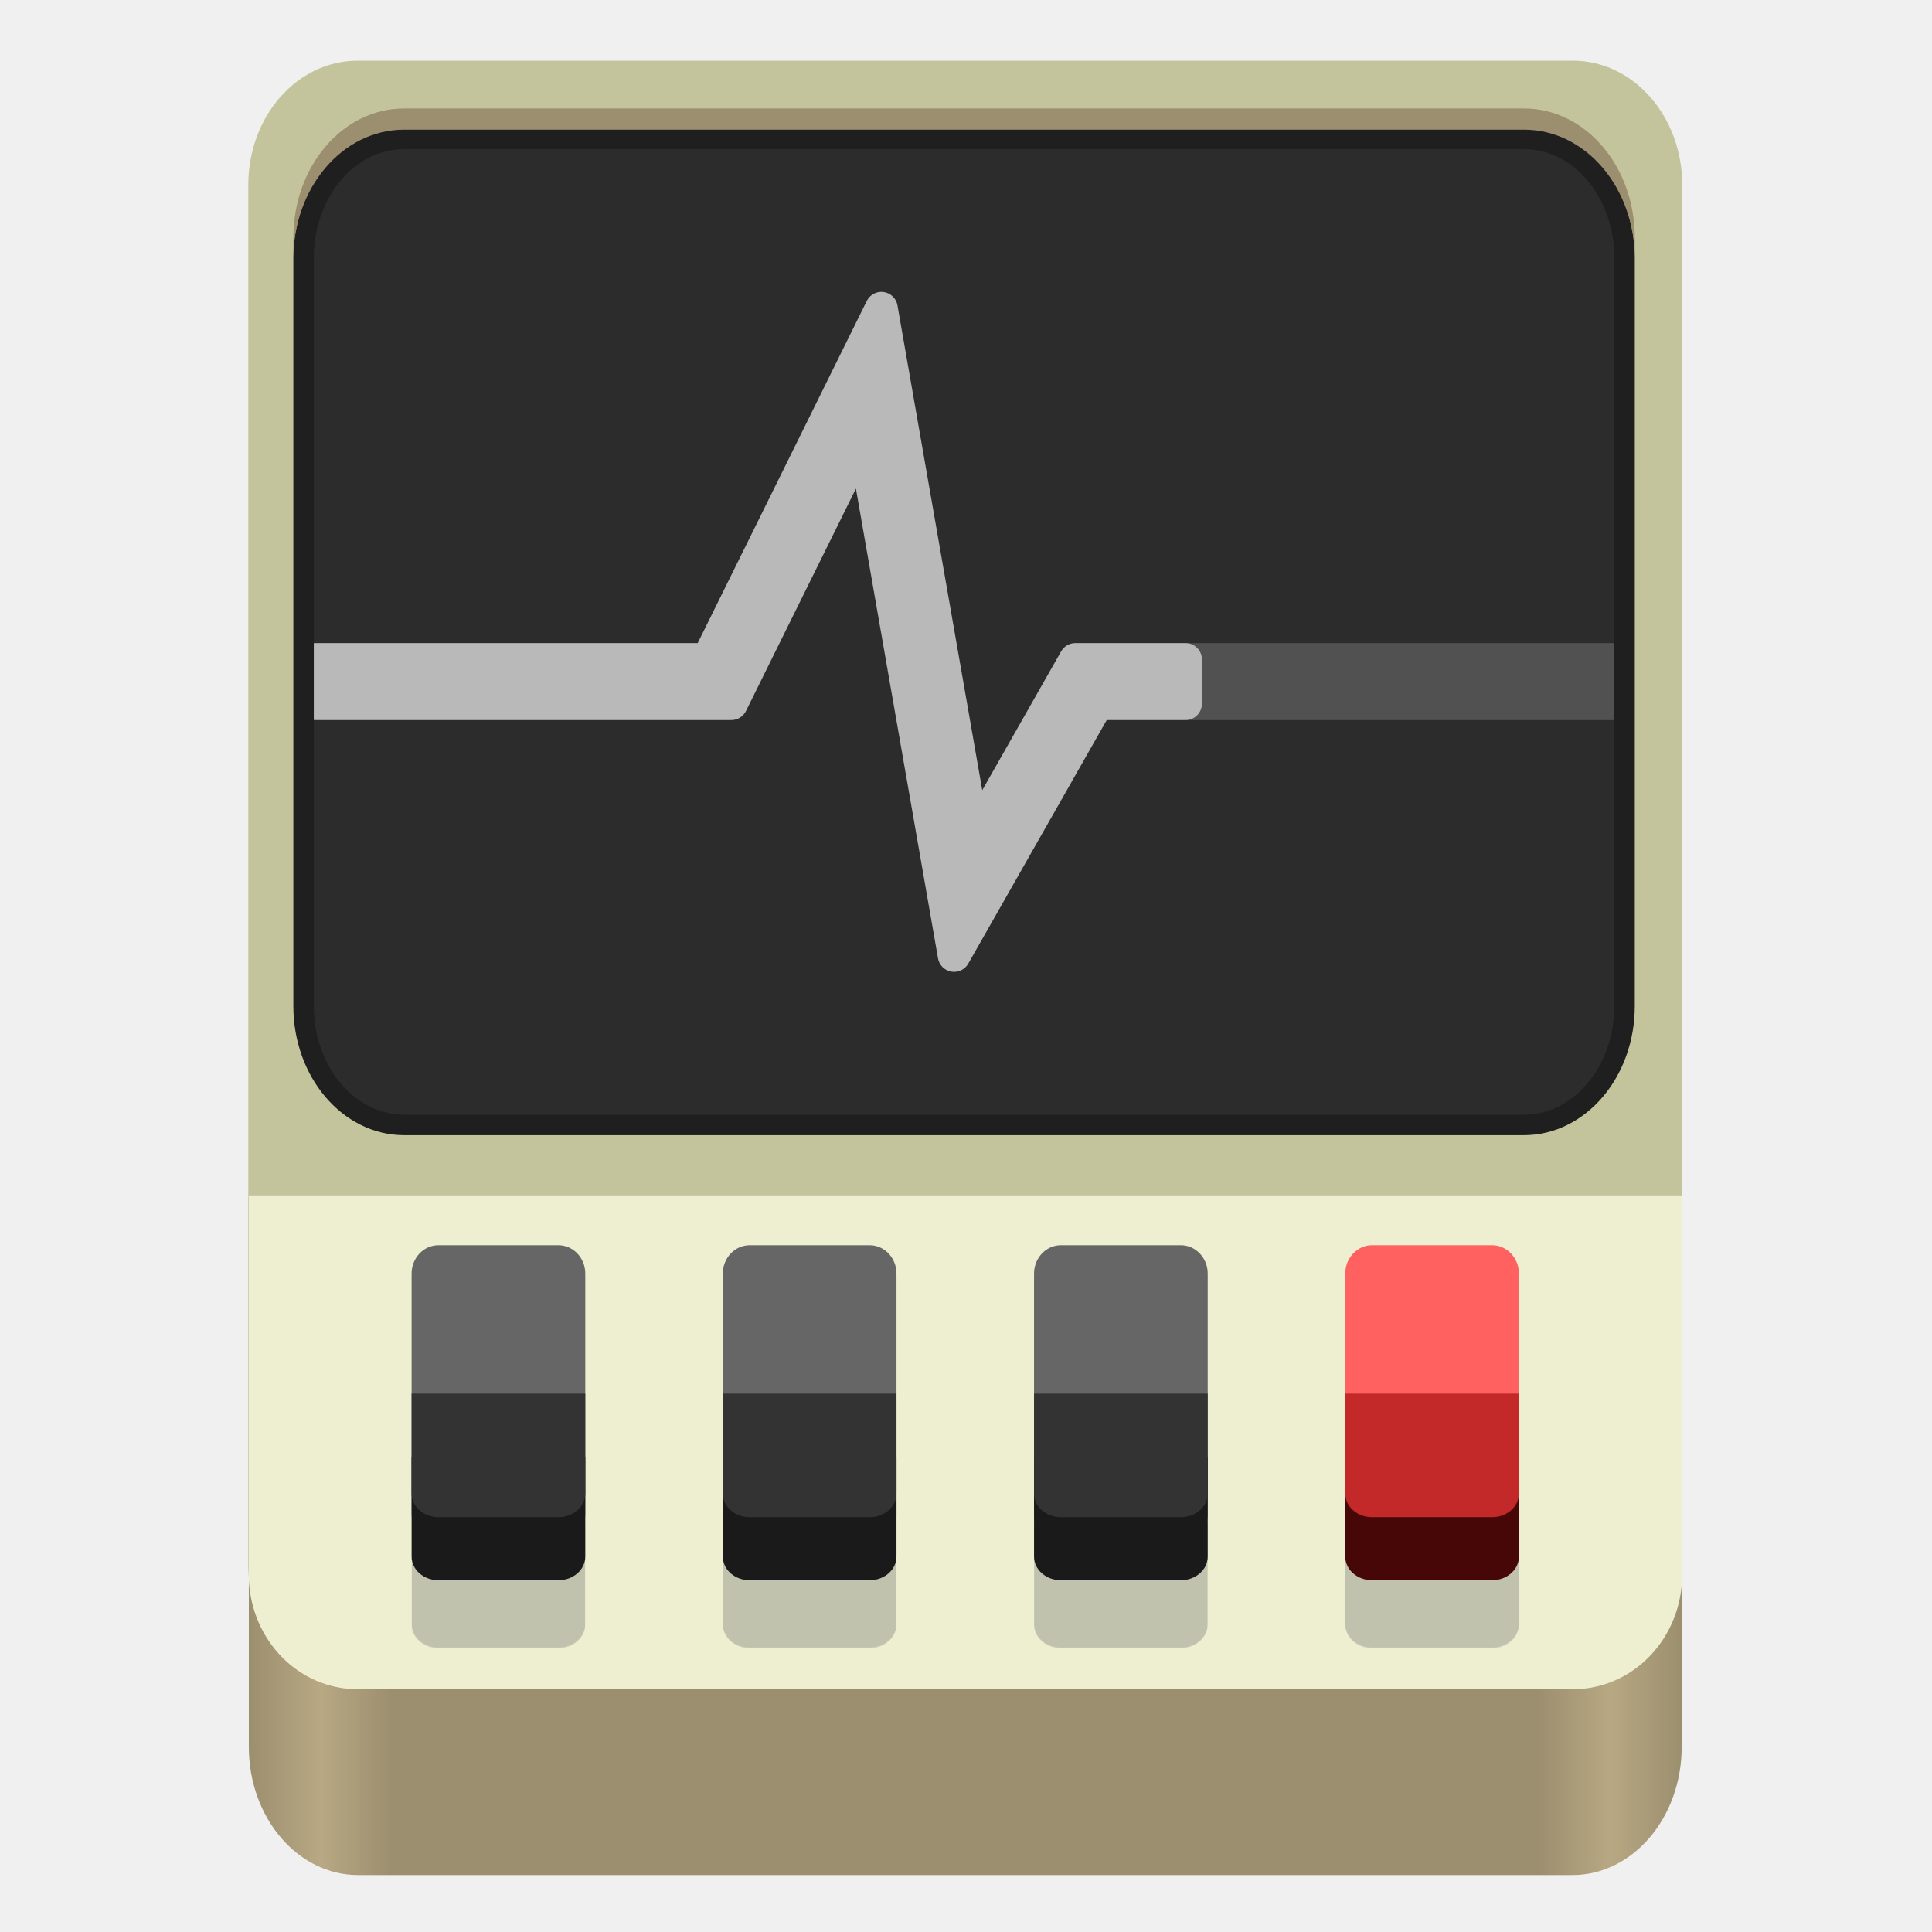
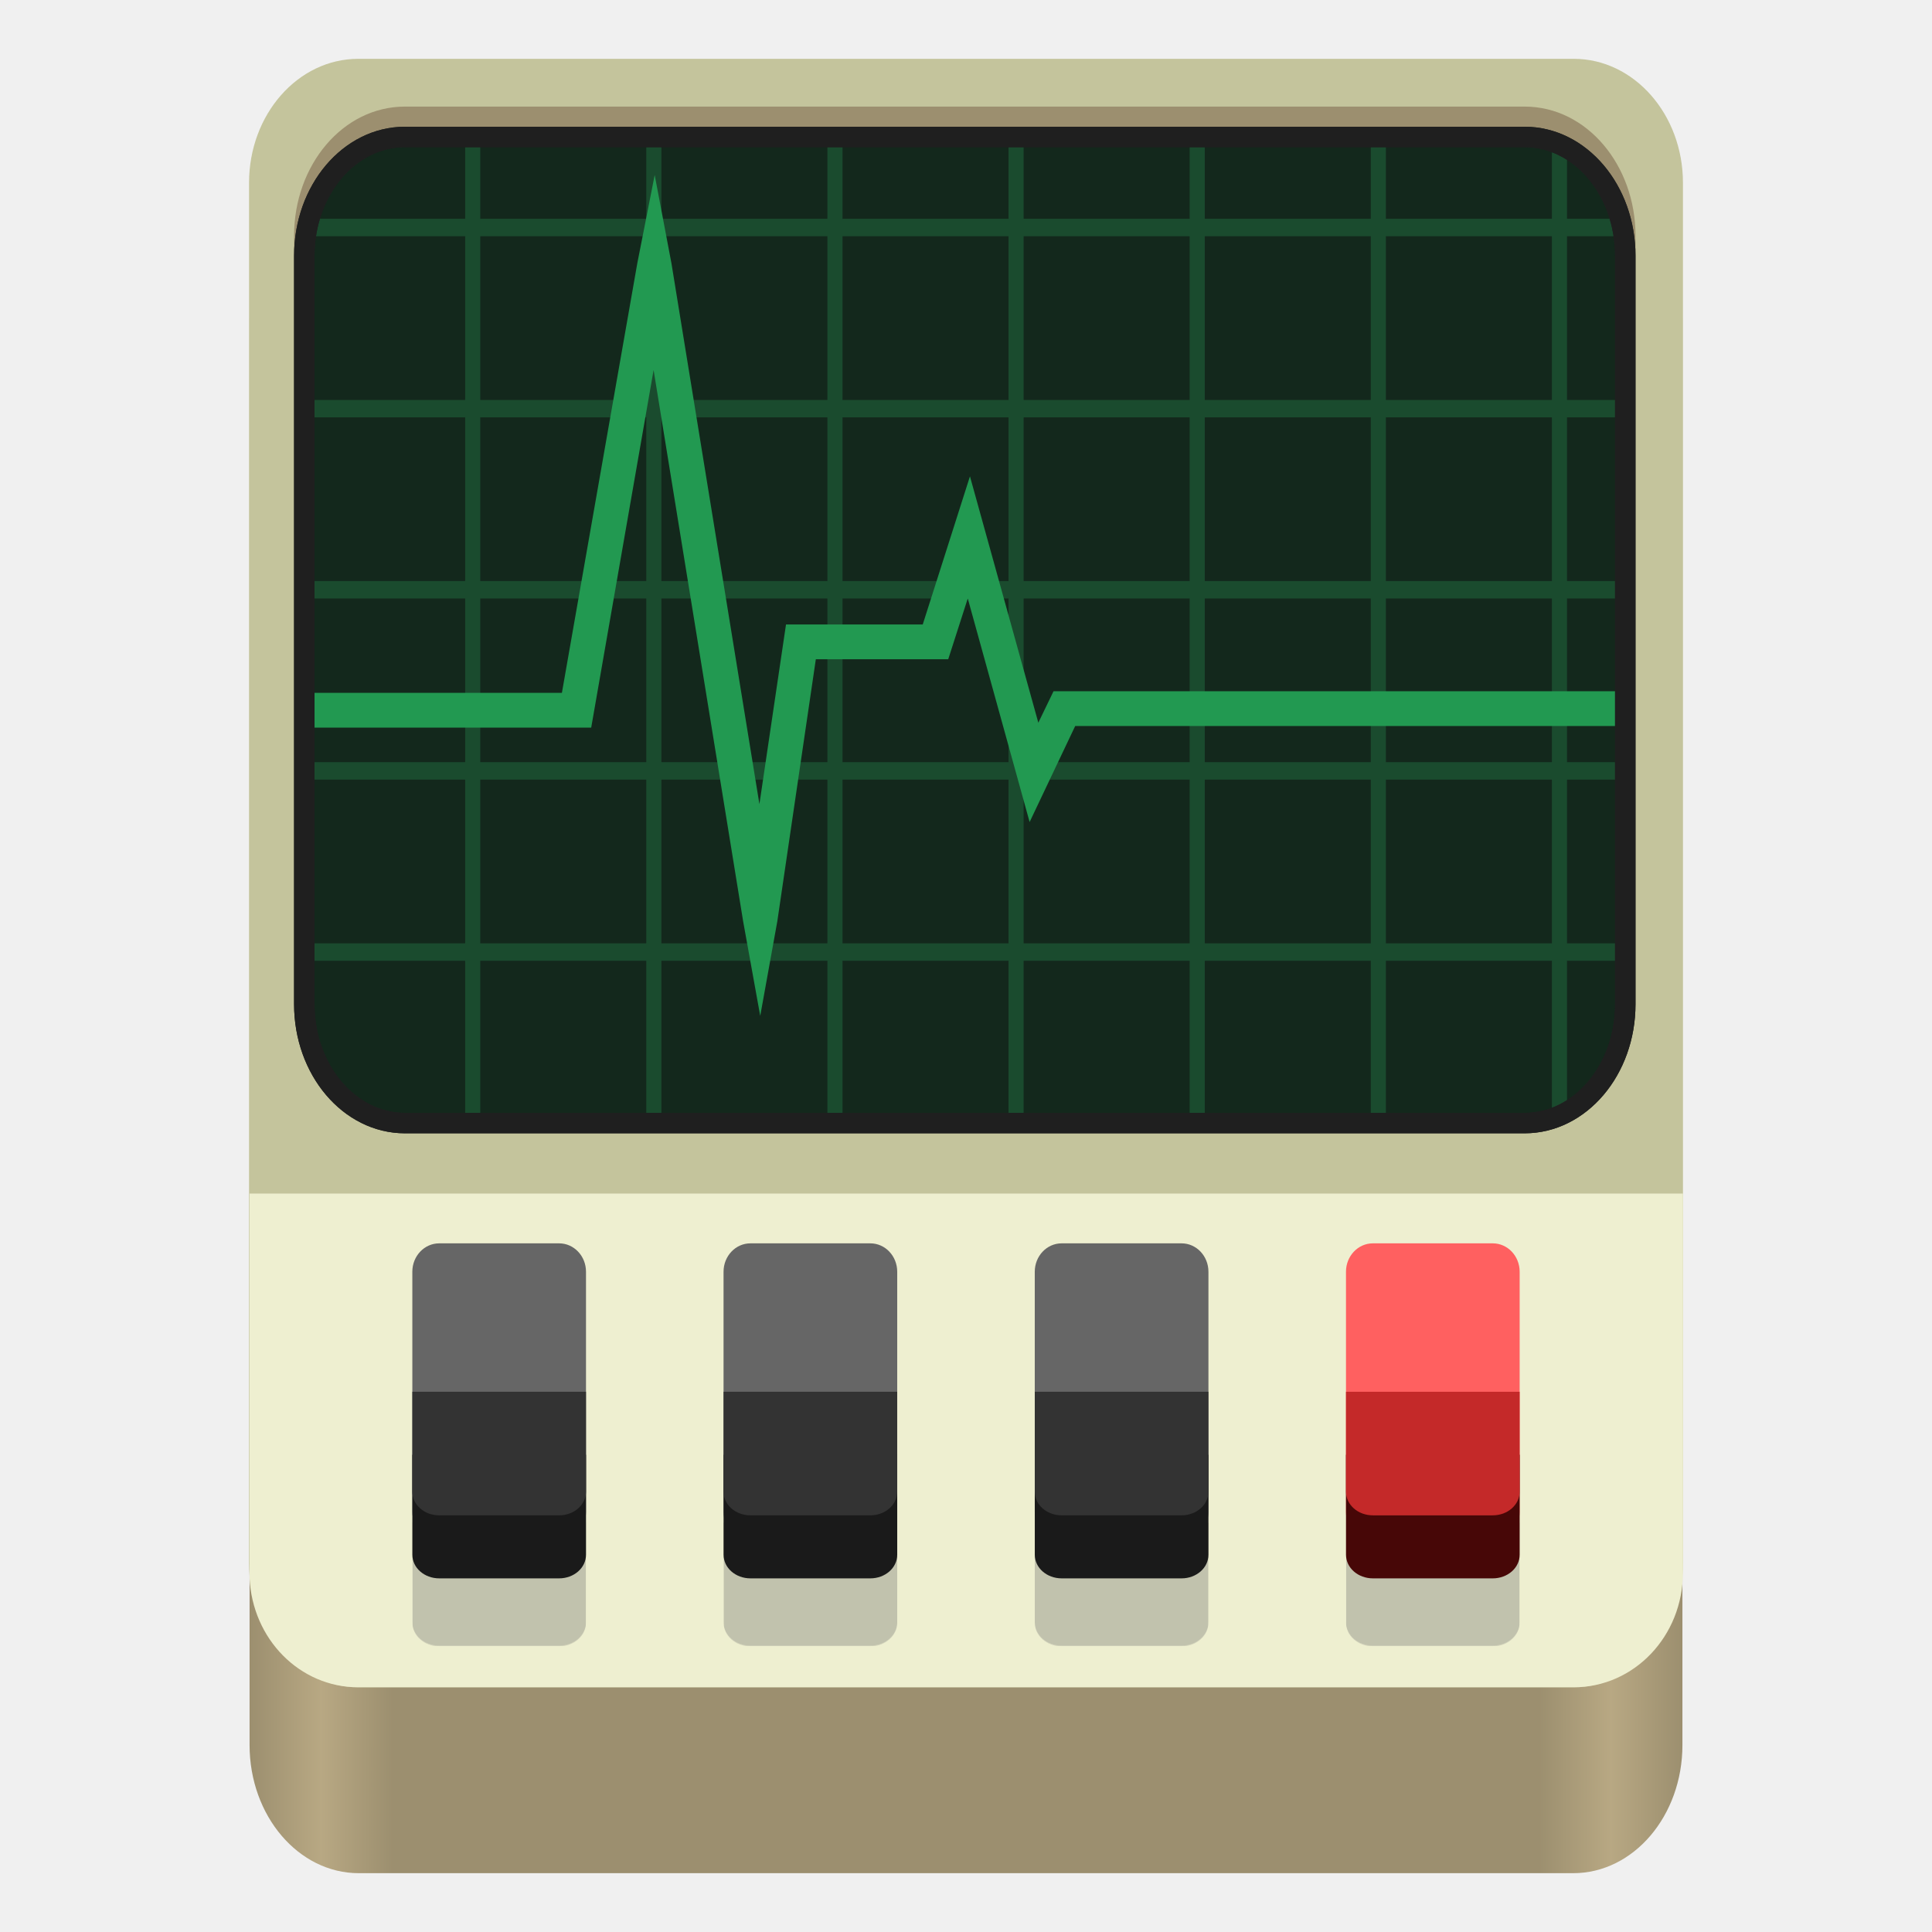
- <svg xmlns="http://www.w3.org/2000/svg" xmlns:xlink="http://www.w3.org/1999/xlink" width="128" height="128" viewBox="0 0 128 128" version="1.1" id="svg5" xml:space="preserve">
+ <svg xmlns="http://www.w3.org/2000/svg" xmlns:xlink="http://www.w3.org/1999/xlink" width="128" height="128" viewBox="0 0 128 128" version="1.1" id="svg5">
  <defs id="defs2">
    <linearGradient y2="236" x2="96" y1="236" x1="32" gradientTransform="translate(604.8168,170.5864)" gradientUnits="userSpaceOnUse" id="linearGradient1099" xlink:href="#linearGradient1036" />
    <linearGradient id="linearGradient1036">
      <stop id="stop1032" offset="0" style="stop-color:#d5d3cf;stop-opacity:1;" />
      <stop id="stop1034" offset="1" style="stop-color:#f6f5f4;stop-opacity:1" />
    </linearGradient>
    <radialGradient r="32" fy="-76" fx="-244" cy="-76" cx="-244" gradientTransform="matrix(0.8833333,0,0,0.8833333,-460.3502,463.1197)" gradientUnits="userSpaceOnUse" id="radialGradient1103" xlink:href="#linearGradient1069" />
    <linearGradient id="linearGradient1069">
      <stop id="stop1065" offset="0" style="stop-color:#d5d3cf;stop-opacity:1" />
      <stop id="stop1067-1" offset="1" style="stop-color:#949390;stop-opacity:1" />
    </linearGradient>
    <linearGradient gradientUnits="userSpaceOnUse" y2="232" x2="64" y1="262.5" x1="64" id="linearGradient1027" xlink:href="#linearGradient1025" gradientTransform="translate(-470.5864,432.8168)" />
    <linearGradient id="linearGradient1025">
      <stop id="stop1021" offset="0" style="stop-color:#9a9996;stop-opacity:1" />
      <stop id="stop1023" offset="1" style="stop-color:#77767b;stop-opacity:1" />
    </linearGradient>
    <clipPath clipPathUnits="userSpaceOnUse" id="clipPath1609-7">
      <path id="path1611-5" d="m 252,116 28,-28 v -8 h -36 v 36 z" style="fill:#e74747;stroke:none;stroke-width:0.25px;stroke-linecap:butt;stroke-linejoin:miter;stroke-opacity:1" />
    </clipPath>
-     <linearGradient id="linearGradient8241">
-       <stop style="stop-color:#9c8f6f;stop-opacity:1;" offset="0" id="stop8237" />
-       <stop style="stop-color:#b8a883;stop-opacity:1;" offset="0.05" id="stop9349" />
-       <stop style="stop-color:#9c8f6f;stop-opacity:1;" offset="0.1" id="stop21746" />
-       <stop style="stop-color:#9c8f6f;stop-opacity:1;" offset="0.9" id="stop21940" />
-       <stop style="stop-color:#b8a883;stop-opacity:1;" offset="0.95" id="stop9351" />
-       <stop style="stop-color:#9c8f6f;stop-opacity:1;" offset="1" id="stop8239" />
-     </linearGradient>
    <radialGradient r="32" fy="-76" fx="-244" cy="-76" cx="-244" gradientTransform="matrix(0.8833333,0,0,0.8833333,-460.3502,463.1197)" gradientUnits="userSpaceOnUse" id="radialGradient1103-5" xlink:href="#linearGradient1069" />
    <clipPath clipPathUnits="userSpaceOnUse" id="clipPath1609-7-7">
      <path id="path1611-5-0" d="m 252,116 28,-28 v -8 h -36 v 36 z" style="fill:#e74747;stroke:none;stroke-width:0.25px;stroke-linecap:butt;stroke-linejoin:miter;stroke-opacity:1" />
    </clipPath>
    <clipPath clipPathUnits="userSpaceOnUse" id="clipPath744">
      <rect style="fill:#1e88e5;fill-opacity:1;stroke-width:0.265" id="rect746" width="541.867" height="541.867" x="0" y="1.5987212e-14" rx="79.375" ry="79.375" />
    </clipPath>
    <clipPath clipPathUnits="userSpaceOnUse" id="clipPath62">
      <rect style="fill:#1e88e5;fill-opacity:1;stroke-width:0.265" id="rect64" width="541.867" height="541.867" x="2.2507105e-05" y="-0.422" rx="79.375" ry="79.375" />
    </clipPath>
-     <linearGradient xlink:href="#linearGradient8241" id="linearGradient8243" x1="11.5" y1="120.5" x2="116.5" y2="120.5" gradientUnits="userSpaceOnUse" gradientTransform="matrix(0.9040953,0,0,1.061257,6.089304,-3.6542)" />
    <radialGradient r="32" fy="-76" fx="-244" cy="-76" cx="-244" gradientTransform="matrix(0.8833333,0,0,0.8833333,-460.3502,463.1197)" gradientUnits="userSpaceOnUse" id="radialGradient1103-6" xlink:href="#linearGradient1069" />
    <clipPath clipPathUnits="userSpaceOnUse" id="clipPath1609-7-2">
      <path id="path1611-5-3" d="m 252,116 28,-28 v -8 h -36 v 36 z" style="fill:#e74747;stroke:none;stroke-width:0.25px;stroke-linecap:butt;stroke-linejoin:miter;stroke-opacity:1" />
    </clipPath>
-     <clipPath clipPathUnits="userSpaceOnUse" id="clipPath961">
-       <rect style="fill:#00c853;stroke:none;stroke-width:0.529" id="rect963" width="541.867" height="541.867" x="1.4210855e-14" y="2.717972e-05" rx="79.375" ry="79.375" />
+     <clipPath clipPathUnits="userSpaceOnUse" id="clipPath966">
+       <rect style="fill:#999999;fill-opacity:1;stroke-width:0.265" id="rect968" width="541.867" height="541.867" x="0" y="-2.8421709e-14" rx="79.375" ry="79.375" />
    </clipPath>
-     <radialGradient r="32" fy="-76" fx="-244" cy="-76" cx="-244" gradientTransform="matrix(0.8833333,0,0,0.8833333,-460.3502,463.1197)" gradientUnits="userSpaceOnUse" id="radialGradient1103-56" xlink:href="#linearGradient1069" />
-     <clipPath clipPathUnits="userSpaceOnUse" id="clipPath1440">
-       <circle style="display:inline;opacity:1;vector-effect:none;fill:none;fill-opacity:1;stroke:#000000;stroke-width:2;stroke-linecap:butt;stroke-linejoin:miter;stroke-miterlimit:4;stroke-dasharray:none;stroke-dashoffset:0;stroke-opacity:1;marker:none;marker-start:none;marker-mid:none;marker-end:none;paint-order:normal;enable-background:new" id="circle1442" cx="-134.35" cy="193.747" r="24" transform="rotate(-45)" />
+     <clipPath clipPathUnits="userSpaceOnUse" id="clipPath402">
+       <rect style="fill:#999999;fill-opacity:1;stroke-width:0.265" id="rect404" width="541.867" height="541.867" x="1.5908203e-05" y="1.5908203e-05" rx="79.375" ry="79.375" />
    </clipPath>
-     <clipPath clipPathUnits="userSpaceOnUse" id="clipPath1430">
-       <circle style="display:inline;opacity:1;vector-effect:none;fill:none;fill-opacity:1;stroke:#000000;stroke-width:2;stroke-linecap:butt;stroke-linejoin:miter;stroke-miterlimit:4;stroke-dasharray:none;stroke-dashoffset:0;stroke-opacity:1;marker:none;marker-start:none;marker-mid:none;marker-end:none;paint-order:normal;enable-background:new" id="circle1432" cx="12" cy="232" r="24" />
+     <clipPath clipPathUnits="userSpaceOnUse" id="clipPath2739">
+       <rect style="fill:#999999;fill-opacity:1;stroke-width:0.265" id="rect2741" width="541.867" height="541.867" x="-7.8515623e-06" y="1.863" rx="79.375" ry="79.375" />
    </clipPath>
-     <clipPath clipPathUnits="userSpaceOnUse" id="clipPath1440-9">
-       <circle style="display:inline;opacity:1;vector-effect:none;fill:none;fill-opacity:1;stroke:#000000;stroke-width:2;stroke-linecap:butt;stroke-linejoin:miter;stroke-miterlimit:4;stroke-dasharray:none;stroke-dashoffset:0;stroke-opacity:1;marker:none;marker-start:none;marker-mid:none;marker-end:none;paint-order:normal;enable-background:new" id="circle1442-5" cx="-134.35" cy="193.747" r="24" transform="rotate(-45)" />
-     </clipPath>
-     <clipPath clipPathUnits="userSpaceOnUse" id="clipPath1430-1">
-       <circle style="display:inline;opacity:1;vector-effect:none;fill:none;fill-opacity:1;stroke:#000000;stroke-width:2;stroke-linecap:butt;stroke-linejoin:miter;stroke-miterlimit:4;stroke-dasharray:none;stroke-dashoffset:0;stroke-opacity:1;marker:none;marker-start:none;marker-mid:none;marker-end:none;paint-order:normal;enable-background:new" id="circle1432-8" cx="12" cy="232" r="24" />
-     </clipPath>
-     <clipPath clipPathUnits="userSpaceOnUse" id="clipPath2024">
-       <rect style="opacity:1;vector-effect:none;fill:#63452c;fill-opacity:1;stroke:none;stroke-width:4;stroke-linecap:round;stroke-linejoin:round;stroke-miterlimit:4;stroke-dasharray:none;stroke-dashoffset:0;stroke-opacity:1" id="rect2026" width="74" height="98" x="6" y="196" />
-     </clipPath>
-     <linearGradient id="linearGradient914">
-       <stop id="stop910" offset="0" style="stop-color:#f6f5f4;stop-opacity:0.437" />
-       <stop id="stop912" offset="1" style="stop-color:#deddda;stop-opacity:0;" />
+     <linearGradient xlink:href="#linearGradient8241" id="linearGradient8243" x1="11.5" y1="120.5" x2="116.5" y2="120.5" gradientUnits="userSpaceOnUse" gradientTransform="matrix(0.9040953,0,0,1.061257,6.137904,-3.77833)" />
+     <linearGradient id="linearGradient8241">
+       <stop style="stop-color:#9c8f6f;stop-opacity:1;" offset="0" id="stop8237" />
+       <stop style="stop-color:#b8a883;stop-opacity:1;" offset="0.05" id="stop9349" />
+       <stop style="stop-color:#9c8f6f;stop-opacity:1;" offset="0.1" id="stop21746" />
+       <stop style="stop-color:#9c8f6f;stop-opacity:1;" offset="0.9" id="stop21940" />
+       <stop style="stop-color:#b8a883;stop-opacity:1;" offset="0.95" id="stop9351" />
+       <stop style="stop-color:#9c8f6f;stop-opacity:1;" offset="1" id="stop8239" />
    </linearGradient>
-     <radialGradient gradientTransform="matrix(2.608696,0,0,1.841036,-102.9565,-748.9467)" gradientUnits="userSpaceOnUse" r="46" fy="296" fx="64" cy="296" cx="64" id="radialGradient916" xlink:href="#linearGradient914" />
-     <clipPath clipPathUnits="userSpaceOnUse" id="clipPath11543">
-       <rect style="fill:#f0c04e;fill-opacity:1;stroke:none;stroke-width:0.529" id="rect11545" width="541.867" height="541.867" x="1.4746095e-06" y="6.4330168e-05" rx="79.375" ry="79.375" />
-     </clipPath>
-     <style id="style374">.cls-1{fill:url(#linear-gradient);}.cls-2{opacity:0.35;fill:url(#radial-gradient);}.cls-2,.cls-4{isolation:isolate;}.cls-3{fill:url(#linear-gradient-2);}.cls-4{opacity:0.41;fill:url(#radial-gradient-2);}.cls-5{fill:url(#radial-gradient-3);}.cls-6{fill:url(#radial-gradient-4);}</style>
-     <linearGradient id="linear-gradient" x1="63.33" y1="84.03" x2="241.67" y2="84.03" gradientTransform="matrix(1,0,0,-1,0,266)" gradientUnits="userSpaceOnUse">
-       <stop offset="0" stop-color="#0c59a4" id="stop376" />
-       <stop offset="1" stop-color="#114a8b" id="stop378" />
-     </linearGradient>
-     <radialGradient id="radial-gradient" cx="161.83" cy="68.91" r="95.38" gradientTransform="matrix(1,0,0,-0.95,0,248.84)" gradientUnits="userSpaceOnUse">
-       <stop offset="0.72" stop-opacity="0" id="stop381" />
-       <stop offset="0.95" stop-opacity="0.53" id="stop383" />
-       <stop offset="1" id="stop385" />
-     </radialGradient>
-     <linearGradient id="linear-gradient-2" x1="157.35" y1="161.39" x2="45.96" y2="40.06" gradientTransform="matrix(1,0,0,-1,0,266)" gradientUnits="userSpaceOnUse">
-       <stop offset="0" stop-color="#1b9de2" id="stop388" />
-       <stop offset="0.16" stop-color="#1595df" id="stop390" />
-       <stop offset="0.67" stop-color="#0680d7" id="stop392" />
-       <stop offset="1" stop-color="#0078d4" id="stop394" />
-     </linearGradient>
-     <radialGradient id="radial-gradient-2" cx="-340.29" cy="62.99" r="143.24" gradientTransform="matrix(0.15,-0.99,-0.8,-0.12,176.64,-125.4)" gradientUnits="userSpaceOnUse">
-       <stop offset="0.76" stop-opacity="0" id="stop397" />
-       <stop offset="0.95" stop-opacity="0.5" id="stop399" />
-       <stop offset="1" id="stop401" />
-     </radialGradient>
-     <radialGradient id="radial-gradient-3" cx="113.37" cy="570.21" r="202.43" gradientTransform="matrix(-0.04,1,2.13,0.08,-1179.54,-106.69)" gradientUnits="userSpaceOnUse">
-       <stop offset="0" stop-color="#35c1f1" id="stop404" />
-       <stop offset="0.11" stop-color="#34c1ed" id="stop406" />
-       <stop offset="0.23" stop-color="#2fc2df" id="stop408" />
-       <stop offset="0.31" stop-color="#2bc3d2" id="stop410" />
-       <stop offset="0.67" stop-color="#36c752" id="stop412" />
-     </radialGradient>
-     <radialGradient id="radial-gradient-4" cx="376.52" cy="567.97" r="97.34" gradientTransform="matrix(0.28,0.96,0.78,-0.23,-303.76,-148.5)" gradientUnits="userSpaceOnUse">
-       <stop offset="0" stop-color="#66eb6e" id="stop415" />
-       <stop offset="1" stop-color="#66eb6e" stop-opacity="0" id="stop417" />
-     </radialGradient>
-     <clipPath clipPathUnits="userSpaceOnUse" id="clipPath1260">
-       <rect style="fill:#bbdefb;fill-opacity:1;stroke:none;stroke-width:0.529" id="rect1262" width="541.867" height="541.867" x="2.9492187e-06" y="3.9968629e-05" rx="79.375" ry="79.375" />
-     </clipPath>
-     <linearGradient x1="0" y1="119.552" x2="235.777" y2="119.552" id="linearGradient-1" gradientTransform="matrix(1.45119,0,0,1.703766,99.85446,80.41603)" gradientUnits="userSpaceOnUse">
-       <stop stop-color="#FF5500" offset="0%" id="stop6" />
-       <stop stop-color="#FF5500" offset="40.988%" id="stop8" />
-       <stop stop-color="#FF2000" offset="58.198%" id="stop10" />
-       <stop stop-color="#FF2000" offset="100%" id="stop12" />
-     </linearGradient>
-     <linearGradient x1="0.021" y1="0.507" x2="1" y2="0.507" id="linearGradient-2" gradientUnits="userSpaceOnUse" gradientTransform="matrix(7.107012,0,0,7.107012,54.42477,49.22005)">
-       <stop stop-color="#FF452A" offset="0%" id="stop15" />
-       <stop stop-color="#FF2000" offset="100%" id="stop17" />
-     </linearGradient>
-     <mask id="mask-4" fill="#ffffff">
-       <path d="M 45.051,6.703 39.15,2.8822695e-5 h -10.363 -10.363 L 12.522,6.703 c 0,0 -5.182,-1.441 -7.628,1.009 0,0 6.909,-0.624 9.284,3.243 0,0 6.405,1.225 7.269,1.225 0.864,0 2.735,-0.721 4.462,-1.297 1.727,-0.576 2.879,-0.581 2.879,-0.581 0,0 1.151,0.004 2.879,0.581 1.727,0.576 3.598,1.297 4.462,1.297 0.864,0 7.269,-1.225 7.269,-1.225 2.375,-3.867 9.284,-3.243 9.284,-3.243 C 50.233,5.262 45.051,6.703 45.051,6.703" id="use25" style="stroke-width:0.265" />
-     </mask>
-     <clipPath clipPathUnits="userSpaceOnUse" id="clipPath3338">
-       <rect style="fill:#ff7f2a;fill-opacity:1;stroke:none;stroke-width:0.529" id="rect3340" width="541.867" height="541.867" x="1.1368684e-13" y="5.8174133e-05" rx="79.375" ry="79.375" />
-     </clipPath>
-     <clipPath clipPathUnits="userSpaceOnUse" id="clipPath2140">
-       <rect style="fill:#ffad76;fill-opacity:1;stroke:none;stroke-width:0.529" id="rect2142" width="487.68" height="487.68" x="27.093" y="27.093" rx="71.438" ry="71.438" />
-     </clipPath>
-     <linearGradient gradientUnits="userSpaceOnUse" y2="268" x2="115.823" y1="268" x1="11.823" id="linearGradient1329" xlink:href="#linearGradient1357" gradientTransform="matrix(2.274968,0,0,2.274968,-344.8075,-258.2955)" />
-     <linearGradient id="linearGradient1357">
-       <stop id="stop1345" offset="0" style="stop-color:#986a44;stop-opacity:1" />
-       <stop style="stop-color:#cdab8f;stop-opacity:1" offset="0.029" id="stop1347" />
-       <stop id="stop1349" offset="0.058" style="stop-color:#b5835a;stop-opacity:1" />
-       <stop style="stop-color:#b5835a;stop-opacity:1" offset="0.942" id="stop1351" />
-       <stop id="stop1353" offset="0.971" style="stop-color:#cdab8f;stop-opacity:1" />
-       <stop id="stop1355" offset="1" style="stop-color:#986a44;stop-opacity:1" />
-     </linearGradient>
-     <linearGradient y2="23" x2="60" y1="53.255" x1="70.586" gradientTransform="translate(0,170)" gradientUnits="userSpaceOnUse" id="linearGradient1610" xlink:href="#linearGradient1656" />
-     <linearGradient id="linearGradient1656">
-       <stop style="stop-color:#ffffff;stop-opacity:1" offset="0" id="stop1652" />
-       <stop style="stop-color:#deddda;stop-opacity:1" offset="1" id="stop1654" />
-     </linearGradient>
-     <linearGradient y2="268" x2="68" y1="268" x1="60" gradientUnits="userSpaceOnUse" id="linearGradient1612" xlink:href="#linearGradient1270" />
-     <linearGradient id="linearGradient1270">
-       <stop style="stop-color:#949390;stop-opacity:1;" offset="0" id="stop1258" />
-       <stop id="stop1260" offset="0.083" style="stop-color:#d5d3cf;stop-opacity:1" />
-       <stop style="stop-color:#949390;stop-opacity:1;" offset="0.167" id="stop1262" />
-       <stop id="stop1264" offset="0.833" style="stop-color:#949390;stop-opacity:1;" />
-       <stop style="stop-color:#d5d3cf;stop-opacity:1" offset="0.917" id="stop1266" />
-       <stop style="stop-color:#949390;stop-opacity:1" offset="1" id="stop1268" />
-     </linearGradient>
-     <filter style="color-interpolation-filters:sRGB;" id="filter9845" x="-0.111" y="-0.176" width="1.222" height="1.351">
-       <feFlood flood-opacity="0.451" flood-color="rgb(27,27,27)" result="flood" id="feFlood9835" />
-       <feComposite in="flood" in2="SourceGraphic" operator="out" result="composite1" id="feComposite9837" />
-       <feGaussianBlur in="composite1" stdDeviation="4" result="blur" id="feGaussianBlur9839" />
-       <feOffset dx="0" dy="0" result="offset" id="feOffset9841" />
-       <feComposite in="offset" in2="SourceGraphic" operator="atop" result="composite2" id="feComposite9843" />
-     </filter>
-     <filter style="color-interpolation-filters:sRGB;" id="filter17293" x="-0.031" y="-0.17" width="1.063" height="1.333">
-       <feFlood flood-opacity="0.792" flood-color="rgb(119,119,119)" result="flood" id="feFlood17283" />
-       <feComposite in="SourceGraphic" in2="flood" operator="in" result="composite1" id="feComposite17285" />
-       <feGaussianBlur in="composite1" stdDeviation="1.1" result="blur" id="feGaussianBlur17287" />
-       <feOffset dx="0" dy="0" result="offset" id="feOffset17289" />
-       <feComposite in="SourceGraphic" in2="offset" operator="over" result="composite2" id="feComposite17291" />
-     </filter>
-     <filter style="color-interpolation-filters:sRGB;" id="filter18909" x="-0.091" y="-0.091" width="1.183" height="1.183">
-       <feFlood flood-opacity="0.345" flood-color="rgb(107,107,107)" result="flood" id="feFlood18899" />
-       <feComposite in="flood" in2="SourceGraphic" operator="out" result="composite1" id="feComposite18901" />
-       <feGaussianBlur in="composite1" stdDeviation="4" result="blur" id="feGaussianBlur18903" />
-       <feOffset dx="0" dy="0" result="offset" id="feOffset18905" />
-       <feComposite in="offset" in2="SourceGraphic" operator="atop" result="composite2" id="feComposite18907" />
-     </filter>
-     <filter style="color-interpolation-filters:sRGB;" id="filter1676" x="0" y="0" width="1" height="1.548">
+     <filter style="color-interpolation-filters:sRGB" id="filter1676" x="0" y="0" width="1" height="1.548">
      <feFlood flood-opacity="0.345" flood-color="rgb(107,107,107)" result="flood" id="feFlood1666" />
      <feComposite in="flood" in2="SourceGraphic" operator="in" result="composite1" id="feComposite1668" />
      <feGaussianBlur in="composite1" stdDeviation="0" result="blur" id="feGaussianBlur1670" />
      <feOffset dx="0" dy="4" result="offset" id="feOffset1672" />
      <feComposite in="SourceGraphic" in2="offset" operator="over" result="composite2" id="feComposite1674" />
    </filter>
-     <filter style="color-interpolation-filters:sRGB;" id="filter4681" x="-0.215" y="-0.064" width="1.429" height="1.128">
-       <feGaussianBlur stdDeviation="1 1" result="blur" id="feGaussianBlur4679" />
+     <filter style="color-interpolation-filters:sRGB" id="filter1197" x="0" y="0" width="1" height="1.548">
+       <feFlood flood-opacity="0.345" flood-color="rgb(107,107,107)" result="flood" id="feFlood1187" />
+       <feComposite in="flood" in2="SourceGraphic" operator="in" result="composite1" id="feComposite1189" />
+       <feGaussianBlur in="composite1" stdDeviation="0" result="blur" id="feGaussianBlur1191" />
+       <feOffset dx="0" dy="4" result="offset" id="feOffset1193" />
+       <feComposite in="SourceGraphic" in2="offset" operator="over" result="composite2" id="feComposite1195" />
    </filter>
-     <filter style="color-interpolation-filters:sRGB;" id="filter4685" x="-0.215" y="-0.39" width="1.429" height="1.78">
-       <feGaussianBlur stdDeviation="1 1" result="blur" id="feGaussianBlur4683" />
+     <filter style="color-interpolation-filters:sRGB" id="filter1209" x="0" y="0" width="1" height="1.548">
+       <feFlood flood-opacity="0.345" flood-color="rgb(107,107,107)" result="flood" id="feFlood1199" />
+       <feComposite in="flood" in2="SourceGraphic" operator="in" result="composite1" id="feComposite1201" />
+       <feGaussianBlur in="composite1" stdDeviation="0" result="blur" id="feGaussianBlur1203" />
+       <feOffset dx="0" dy="4" result="offset" id="feOffset1205" />
+       <feComposite in="SourceGraphic" in2="offset" operator="over" result="composite2" id="feComposite1207" />
+     </filter>
+     <filter style="color-interpolation-filters:sRGB" id="filter1221" x="0" y="0" width="1" height="1.548">
+       <feFlood flood-opacity="0.345" flood-color="rgb(107,107,107)" result="flood" id="feFlood1211" />
+       <feComposite in="flood" in2="SourceGraphic" operator="in" result="composite1" id="feComposite1213" />
+       <feGaussianBlur in="composite1" stdDeviation="0" result="blur" id="feGaussianBlur1215" />
+       <feOffset dx="0" dy="4" result="offset" id="feOffset1217" />
+       <feComposite in="SourceGraphic" in2="offset" operator="over" result="composite2" id="feComposite1219" />
    </filter>
  </defs>
  <g id="layer2">
-     <rect style="fill:url(#linearGradient8243);fill-opacity:1;stroke-width:0.98" id="rect440" width="94.93" height="111.432" x="16.486" y="12.795" rx="7.233" ry="8.49" />
-     <rect style="fill:#c4c49c;fill-opacity:1;stroke-width:0.964" id="rect358" width="95" height="107.89" x="16.451" y="4.021" rx="7.238" ry="8.22" />
-     <path id="rect2011" style="fill:#eeefd0;fill-opacity:1;stroke:none;stroke-width:1.006;stroke-linecap:square;stroke-linejoin:round;paint-order:markers stroke fill" d="m 16.486,79.201 v 25.463 c 0.182,4.042 3.312,7.248 7.204,7.248 h 80.522 c 4.01,0 7.238,-3.394 7.238,-7.61 V 79.201 Z" />
-     <rect style="fill:#666666;fill-opacity:1;stroke:none;stroke-width:0.366;stroke-linecap:square;stroke-linejoin:round;stroke-dasharray:2.196, 2.196;stroke-dashoffset:0;stroke-opacity:0.378;paint-order:markers stroke fill" id="rect11094" width="11.506" height="19.665" x="27.27" y="82.499" rx="1.78" ry="1.88" />
-     <path id="path11257" style="fill:#1a1a1a;fill-opacity:1;stroke:none;stroke-width:0.216;stroke-linecap:square;stroke-linejoin:round;stroke-dasharray:1.299, 1.299;stroke-dashoffset:0;stroke-opacity:0.378;paint-order:markers stroke fill;filter:url(#filter1676)" d="m 29.433,96.092 v 5.908 c 0,0.774 0.748,1.397 1.678,1.397 h 7.486 c 0.929,0 1.678,-0.623 1.678,-1.397 v -5.908 z" transform="matrix(1.061139,0,0,1.120857,-3.961477,-11.19847)" />
-     <path id="rect11200" style="fill:#333333;fill-opacity:1;stroke:none;stroke-width:0.236;stroke-linecap:square;stroke-linejoin:round;stroke-dasharray:1.417, 1.417;stroke-dashoffset:0;stroke-opacity:0.378;paint-order:markers stroke fill" d="m 27.271,92.332 v 6.622 c 0,0.867 0.794,1.566 1.78,1.566 h 7.944 c 0.986,0 1.78,-0.698 1.78,-1.566 v -6.622 z" />
-     <rect style="fill:#666666;fill-opacity:1;stroke:none;stroke-width:0.366;stroke-linecap:square;stroke-linejoin:round;stroke-dasharray:2.196, 2.196;stroke-dashoffset:0;stroke-opacity:0.378;paint-order:markers stroke fill" id="rect13622" width="11.506" height="19.665" x="47.889" y="82.499" rx="1.78" ry="1.88" />
-     <path id="path13624" style="fill:#1a1a1a;fill-opacity:1;stroke:none;stroke-width:0.216;stroke-linecap:square;stroke-linejoin:round;stroke-dasharray:1.299, 1.299;stroke-dashoffset:0;stroke-opacity:0.378;paint-order:markers stroke fill;filter:url(#filter1676)" d="m 48.864,96.092 v 5.908 c 0,0.774 0.748,1.397 1.678,1.397 h 7.486 c 0.929,0 1.678,-0.623 1.678,-1.397 v -5.908 z" transform="matrix(1.061139,0,0,1.120857,-3.961477,-11.19847)" />
-     <path id="path13626" style="fill:#333333;fill-opacity:1;stroke:none;stroke-width:0.236;stroke-linecap:square;stroke-linejoin:round;stroke-dasharray:1.417, 1.417;stroke-dashoffset:0;stroke-opacity:0.378;paint-order:markers stroke fill" d="m 47.89,92.332 v 6.622 c 0,0.867 0.794,1.566 1.78,1.566 h 7.944 c 0.986,0 1.78,-0.698 1.78,-1.566 v -6.622 z" />
-     <rect style="fill:#666666;fill-opacity:1;stroke:none;stroke-width:0.366;stroke-linecap:square;stroke-linejoin:round;stroke-dasharray:2.196, 2.196;stroke-dashoffset:0;stroke-opacity:0.378;paint-order:markers stroke fill" id="rect13638" width="11.506" height="19.665" x="68.508" y="82.499" rx="1.78" ry="1.88" />
-     <path id="path13640" style="fill:#1a1a1a;fill-opacity:1;stroke:none;stroke-width:0.216;stroke-linecap:square;stroke-linejoin:round;stroke-dasharray:1.299, 1.299;stroke-dashoffset:0;stroke-opacity:0.378;paint-order:markers stroke fill;filter:url(#filter1676)" d="m 68.295,96.092 v 5.908 c 0,0.774 0.748,1.397 1.678,1.397 h 7.486 c 0.929,0 1.678,-0.623 1.678,-1.397 v -5.908 z" transform="matrix(1.061139,0,0,1.120857,-3.961477,-11.19847)" />
-     <path id="path13642" style="fill:#333333;fill-opacity:1;stroke:none;stroke-width:0.236;stroke-linecap:square;stroke-linejoin:round;stroke-dasharray:1.417, 1.417;stroke-dashoffset:0;stroke-opacity:0.378;paint-order:markers stroke fill" d="m 68.509,92.332 v 6.622 c 0,0.867 0.794,1.566 1.78,1.566 h 7.944 c 0.986,0 1.78,-0.698 1.78,-1.566 v -6.622 z" />
-     <rect style="fill:#ff6060;fill-opacity:1;stroke:none;stroke-width:0.366;stroke-linecap:square;stroke-linejoin:round;stroke-dasharray:2.196, 2.196;stroke-dashoffset:0;stroke-opacity:0.378;paint-order:markers stroke fill" id="rect13654" width="11.506" height="19.665" x="89.127" y="82.499" rx="1.78" ry="1.88" />
-     <path id="path13656" style="fill:#470707;fill-opacity:1;stroke:none;stroke-width:0.216;stroke-linecap:square;stroke-linejoin:round;stroke-dasharray:1.299, 1.299;stroke-dashoffset:0;stroke-opacity:0.378;paint-order:markers stroke fill;filter:url(#filter1676)" d="m 87.726,96.092 v 5.908 c 0,0.774 0.748,1.397 1.678,1.397 h 7.486 c 0.929,0 1.678,-0.623 1.678,-1.397 v -5.908 z" transform="matrix(1.061139,0,0,1.120857,-3.961477,-11.19847)" />
-     <path id="path13658" style="fill:#c42929;fill-opacity:1;stroke:none;stroke-width:0.236;stroke-linecap:square;stroke-linejoin:round;stroke-dasharray:1.417, 1.417;stroke-dashoffset:0;stroke-opacity:0.378;paint-order:markers stroke fill" d="m 89.128,92.332 v 6.622 c 0,0.867 0.794,1.566 1.78,1.566 h 7.944 c 0.986,0 1.78,-0.698 1.78,-1.566 v -6.622 z" />
-     <g id="g463">
-       <rect style="fill:#2c2c2c;fill-opacity:1;stroke:none;stroke-width:3.476;stroke-linecap:square;stroke-linejoin:round;stroke-dasharray:none;stroke-opacity:1;paint-order:markers stroke fill" id="rect5231" width="87.518" height="65.333" x="20.113" y="9.198" rx="6.668" ry="7.876" />
-       <path id="path1043" style="color:#000000;opacity:0.2;fill:#e6e6e6;stroke-width:2.159;stroke-linejoin:round;stroke-miterlimit:10;-inkscape-stroke:none" d="m 58.549,19.351 a 1.079,1.079 0 0 0 -1.122,0.59 L 56.783,21.242 46.225,42.608 H 20.883 a 1.079,1.079 0 0 0 -1.079,1.079 v 2.941 a 1.079,1.079 0 0 0 1.079,1.079 h 27.57 a 1.079,1.079 0 0 0 0.968,-0.601 l 7.286,-14.738 5.441,31.129 a 1.079,1.079 0 0 0 2.001,0.348 l 9.173,-16.138 h 33.538 a 1.079,1.079 0 0 0 1.079,-1.079 V 43.687 a 1.079,1.079 0 0 0 -1.079,-1.079 H 71.243 a 1.079,1.079 0 0 0 -0.938,0.546 L 65.076,52.356 59.458,20.234 a 1.079,1.079 0 0 0 -0.909,-0.883 z" />
-       <path id="path1034" style="color:#000000;fill:#ffffff;fill-opacity:0.601;stroke-width:2.159;stroke-linejoin:round;stroke-miterlimit:10;-inkscape-stroke:none" d="m 58.549,19.349 a 1.079,1.079 0 0 0 -1.122,0.59 L 56.785,21.24 46.225,42.608 H 20.883 a 1.079,1.079 0 0 0 -1.079,1.079 v 2.939 a 1.079,1.079 0 0 0 1.079,1.079 h 27.572 a 1.079,1.079 0 0 0 0.968,-0.601 l 7.284,-14.738 5.441,31.127 a 1.079,1.079 0 0 0 2.001,0.348 l 9.173,-16.136 h 5.228 a 1.079,1.079 0 0 0 1.079,-1.079 V 43.687 a 1.079,1.079 0 0 0 -1.079,-1.079 h -7.307 a 1.079,1.079 0 0 0 -0.938,0.546 L 65.076,52.356 59.458,20.232 A 1.079,1.079 0 0 0 58.549,19.349 Z" />
-       <rect style="fill:none;fill-opacity:1;stroke:#1f1f1f;stroke-width:1.355;stroke-linecap:square;stroke-linejoin:round;stroke-dasharray:none;stroke-opacity:1;paint-order:markers stroke fill" id="rect2927" width="87.518" height="65.333" x="20.113" y="9.198" rx="6.668" ry="7.876" />
-       <path id="path1174" style="color:#000000;fill:#9c8f6f;fill-opacity:1;stroke-width:1.079;stroke-linecap:square;stroke-linejoin:round;-inkscape-stroke:none;paint-order:markers stroke fill" d="m 26.782,7.186 c -4.124,0 -7.346,3.884 -7.346,8.555 v 1.404 c 0,-4.671 3.223,-8.555 7.346,-8.555 h 74.181 c 4.124,0 7.346,3.884 7.346,8.555 v -1.404 c 0,-4.671 -3.223,-8.555 -7.346,-8.555 z" />
-     </g>
+     <rect style="fill:url(#linearGradient8243);fill-opacity:1;stroke-width:0.98" id="rect440" width="94.93" height="111.432" x="16.535" y="12.671" rx="7.233" ry="8.49" />
+     <rect style="fill:#c4c49c;fill-opacity:1;stroke-width:0.964" id="rect358" width="95" height="107.89" x="16.5" y="3.897" rx="7.238" ry="8.22" />
+     <path id="rect2011" style="fill:#eeefd0;fill-opacity:1;stroke:none;stroke-width:1.006;stroke-linecap:square;stroke-linejoin:round;paint-order:markers stroke fill" d="M 16.535,79.077 V 104.54 c 0.182,4.042 3.312,7.248 7.204,7.248 h 80.522 c 4.01,0 7.238,-3.394 7.238,-7.61 V 79.077 Z" />
+     <rect style="fill:#666666;fill-opacity:1;stroke:none;stroke-width:0.366;stroke-linecap:square;stroke-linejoin:round;stroke-dasharray:2.196, 2.196;stroke-dashoffset:0;stroke-opacity:0.378;paint-order:markers stroke fill" id="rect11094" width="11.506" height="19.665" x="27.318" y="82.375" rx="1.78" ry="1.88" />
+     <path id="path11257" style="fill:#1a1a1a;fill-opacity:1;stroke:none;stroke-width:0.216;stroke-linecap:square;stroke-linejoin:round;stroke-dasharray:1.299, 1.299;stroke-dashoffset:0;stroke-opacity:0.378;paint-order:markers stroke fill;filter:url(#filter1676)" d="m 29.433,96.092 v 5.908 c 0,0.774 0.748,1.397 1.678,1.397 h 7.486 c 0.929,0 1.678,-0.623 1.678,-1.397 v -5.908 z" transform="matrix(1.061139,0,0,1.120857,-3.91288,-11.3226)" />
+     <path id="rect11200" style="fill:#333333;fill-opacity:1;stroke:none;stroke-width:0.236;stroke-linecap:square;stroke-linejoin:round;stroke-dasharray:1.417, 1.417;stroke-dashoffset:0;stroke-opacity:0.378;paint-order:markers stroke fill" d="m 27.319,92.207 v 6.622 c 0,0.867 0.794,1.566 1.78,1.566 h 7.944 c 0.986,0 1.78,-0.698 1.78,-1.566 v -6.622 z" />
+     <rect style="fill:#666666;fill-opacity:1;stroke:none;stroke-width:0.366;stroke-linecap:square;stroke-linejoin:round;stroke-dasharray:2.196, 2.196;stroke-dashoffset:0;stroke-opacity:0.378;paint-order:markers stroke fill" id="rect13622" width="11.506" height="19.665" x="47.937" y="82.375" rx="1.78" ry="1.88" />
+     <path id="path13624" style="fill:#1a1a1a;fill-opacity:1;stroke:none;stroke-width:0.216;stroke-linecap:square;stroke-linejoin:round;stroke-dasharray:1.299, 1.299;stroke-dashoffset:0;stroke-opacity:0.378;paint-order:markers stroke fill;filter:url(#filter1676)" d="m 48.864,96.092 v 5.908 c 0,0.774 0.748,1.397 1.678,1.397 h 7.486 c 0.929,0 1.678,-0.623 1.678,-1.397 v -5.908 z" transform="matrix(1.061139,0,0,1.120857,-3.91288,-11.3226)" />
+     <path id="path13626" style="fill:#333333;fill-opacity:1;stroke:none;stroke-width:0.236;stroke-linecap:square;stroke-linejoin:round;stroke-dasharray:1.417, 1.417;stroke-dashoffset:0;stroke-opacity:0.378;paint-order:markers stroke fill" d="m 47.938,92.207 v 6.622 c 0,0.867 0.794,1.566 1.78,1.566 h 7.944 c 0.986,0 1.78,-0.698 1.78,-1.566 v -6.622 z" />
+     <rect style="fill:#666666;fill-opacity:1;stroke:none;stroke-width:0.366;stroke-linecap:square;stroke-linejoin:round;stroke-dasharray:2.196, 2.196;stroke-dashoffset:0;stroke-opacity:0.378;paint-order:markers stroke fill" id="rect13638" width="11.506" height="19.665" x="68.556" y="82.375" rx="1.78" ry="1.88" />
+     <path id="path13640" style="fill:#1a1a1a;fill-opacity:1;stroke:none;stroke-width:0.216;stroke-linecap:square;stroke-linejoin:round;stroke-dasharray:1.299, 1.299;stroke-dashoffset:0;stroke-opacity:0.378;paint-order:markers stroke fill;filter:url(#filter1676)" d="m 68.295,96.092 v 5.908 c 0,0.774 0.748,1.397 1.678,1.397 h 7.486 c 0.929,0 1.678,-0.623 1.678,-1.397 v -5.908 z" transform="matrix(1.061139,0,0,1.120857,-3.91288,-11.3226)" />
+     <path id="path13642" style="fill:#333333;fill-opacity:1;stroke:none;stroke-width:0.236;stroke-linecap:square;stroke-linejoin:round;stroke-dasharray:1.417, 1.417;stroke-dashoffset:0;stroke-opacity:0.378;paint-order:markers stroke fill" d="m 68.557,92.207 v 6.622 c 0,0.867 0.794,1.566 1.78,1.566 h 7.944 c 0.986,0 1.78,-0.698 1.78,-1.566 v -6.622 z" />
+     <rect style="fill:#ff6060;fill-opacity:1;stroke:none;stroke-width:0.366;stroke-linecap:square;stroke-linejoin:round;stroke-dasharray:2.196, 2.196;stroke-dashoffset:0;stroke-opacity:0.378;paint-order:markers stroke fill" id="rect13654" width="11.506" height="19.665" x="89.175" y="82.375" rx="1.78" ry="1.88" />
+     <path id="path13656" style="fill:#470707;fill-opacity:1;stroke:none;stroke-width:0.216;stroke-linecap:square;stroke-linejoin:round;stroke-dasharray:1.299, 1.299;stroke-dashoffset:0;stroke-opacity:0.378;paint-order:markers stroke fill;filter:url(#filter1676)" d="m 87.726,96.092 v 5.908 c 0,0.774 0.748,1.397 1.678,1.397 h 7.486 c 0.929,0 1.678,-0.623 1.678,-1.397 v -5.908 z" transform="matrix(1.061139,0,0,1.120857,-3.91288,-11.3226)" />
+     <path id="path13658" style="fill:#c42929;fill-opacity:1;stroke:none;stroke-width:0.236;stroke-linecap:square;stroke-linejoin:round;stroke-dasharray:1.417, 1.417;stroke-dashoffset:0;stroke-opacity:0.378;paint-order:markers stroke fill" d="m 89.176,92.207 v 6.622 c 0,0.867 0.794,1.566 1.78,1.566 h 7.944 c 0.986,0 1.78,-0.698 1.78,-1.566 v -6.622 z" />
+     <rect style="fill:#13281c;fill-opacity:1;stroke:none;stroke-width:3.476;stroke-linecap:square;stroke-linejoin:round;stroke-dasharray:none;stroke-opacity:1;paint-order:markers stroke fill" id="rect5231" width="87.518" height="65.333" x="20.161" y="9.074" rx="6.668" ry="7.876" />
+     <path id="path1174" style="color:#000000;fill:#9c8f6f;fill-opacity:1;stroke-width:1.079;stroke-linecap:square;stroke-linejoin:round;-inkscape-stroke:none;paint-order:markers stroke fill" d="m 26.83,7.062 c -4.124,0 -7.346,3.884 -7.346,8.555 v 1.404 c 0,-4.671 3.223,-8.555 7.346,-8.555 h 74.181 c 4.124,0 7.346,3.884 7.346,8.555 v -1.404 c 0,-4.671 -3.223,-8.555 -7.346,-8.555 z" />
+     <path id="path1891" style="color:#000000;opacity:0.35;fill:#298d51;fill-opacity:1;stroke-linecap:square;stroke-linejoin:round;-inkscape-stroke:none;paint-order:markers stroke fill" d="m 30.818,9.073 v 0.248 5.176 h -9.992 -0.332 c -0.103,0.373 -0.179,0.759 -0.234,1.154 h 0.566 9.992 v 10.846 h -9.992 -0.576 v 1.154 h 0.576 9.992 v 10.846 h -9.992 -0.576 v 1.154 h 0.576 9.992 v 10.846 h -9.992 -0.576 v 1.154 h 0.576 9.992 v 10.846 h -9.992 -0.576 v 1.154 h 0.576 9.992 v 10.508 0.248 h 1 V 74.159 63.651 h 11 v 10.508 0.248 h 1 V 74.159 63.651 h 11 v 10.508 0.248 h 1 V 74.159 63.651 h 11 v 10.508 0.248 h 1 V 74.159 63.651 h 11 v 10.508 0.248 h 1 V 74.159 63.651 h 11 v 10.508 0.248 h 1 V 74.159 63.651 h 11 v 10.457 c 0.346,-0.114 0.68,-0.26 1,-0.436 V 63.651 h 3.195 0.578 v -1.154 h -0.578 -3.195 V 51.651 h 3.195 0.578 v -1.154 h -0.578 -3.195 V 39.651 h 3.195 0.578 v -1.154 h -0.578 -3.195 V 27.651 h 3.195 0.578 v -1.154 h -0.578 -3.195 V 15.651 h 3.195 0.568 c -0.055,-0.395 -0.132,-0.782 -0.234,-1.154 h -0.334 -3.195 V 9.808 c -0.32,-0.175 -0.654,-0.321 -1,-0.436 V 14.497 H 91.818 V 9.321 9.073 h -1 v 0.248 5.176 h -11 V 9.321 9.073 h -1 v 0.248 5.176 h -11 V 9.321 9.073 h -1 v 0.248 5.176 h -11 V 9.321 9.073 h -1 v 0.248 5.176 h -11 V 9.321 9.073 h -1 v 0.248 5.176 h -11 V 9.321 9.073 Z m 1,6.578 h 11 v 10.846 h -11 z m 12,0 h 11 v 10.846 h -11 z m 12,0 h 11 v 10.846 h -11 z m 12,0 h 11 v 10.846 h -11 z m 12,0 h 11 v 10.846 h -11 z m 12,0 H 102.818 V 26.497 H 91.818 Z m -60,12 h 11 v 10.846 h -11 z m 12,0 h 11 v 10.846 h -11 z m 12,0 h 11 v 10.846 h -11 z m 12,0 h 11 v 10.846 h -11 z m 12,0 h 11 v 10.846 h -11 z m 12,0 H 102.818 V 38.497 H 91.818 Z m -60,12 h 11 v 10.846 h -11 z m 12,0 h 11 v 10.846 h -11 z m 12,0 h 11 v 10.846 h -11 z m 12,0 h 11 v 10.846 h -11 z m 12,0 h 11 v 10.846 h -11 z m 12,0 H 102.818 V 50.497 H 91.818 Z m -60,12 h 11 v 10.846 h -11 z m 12,0 h 11 v 10.846 h -11 z m 12,0 h 11 v 10.846 h -11 z m 12,0 h 11 v 10.846 h -11 z m 12,0 h 11 v 10.846 h -11 z m 12,0 H 102.818 V 62.497 H 91.818 Z" />
+     <path id="path4030" d="M 42.225,17.431 37.227,45.904 H 20.367 v 2.301 h 18.802 l 4.134,-23.691 5.932,36.526 1.132,6.266 1.132,-6.266 2.552,-17.364 h 8.772 l 1.294,-4.026 4.098,14.812 3.02,-6.363 h 36.238 V 45.796 H 69.799 l -1.007,2.085 -4.53,-16.322 -3.128,9.814 H 52.075 L 50.313,53.274 44.489,17.467 43.375,11.595 42.225,17.431 Z" style="display:inline;fill:#229951;fill-opacity:1;fill-rule:evenodd;stroke:none;stroke-width:0.396;enable-background:new" />
+     <rect style="fill:none;fill-opacity:1;stroke:#1f1f1f;stroke-width:1.355;stroke-linecap:square;stroke-linejoin:round;stroke-dasharray:none;stroke-opacity:1;paint-order:markers stroke fill" id="rect2927" width="87.518" height="65.333" x="20.161" y="9.074" rx="6.668" ry="7.876" />
+     <rect style="fill:none;fill-opacity:1;stroke:#1f1f1f;stroke-width:1.355;stroke-linecap:square;stroke-linejoin:round;stroke-dasharray:none;stroke-opacity:1;paint-order:markers stroke fill" id="rect402" width="87.518" height="65.333" x="20.161" y="9.074" rx="6.668" ry="7.876" />
  </g>
</svg>
